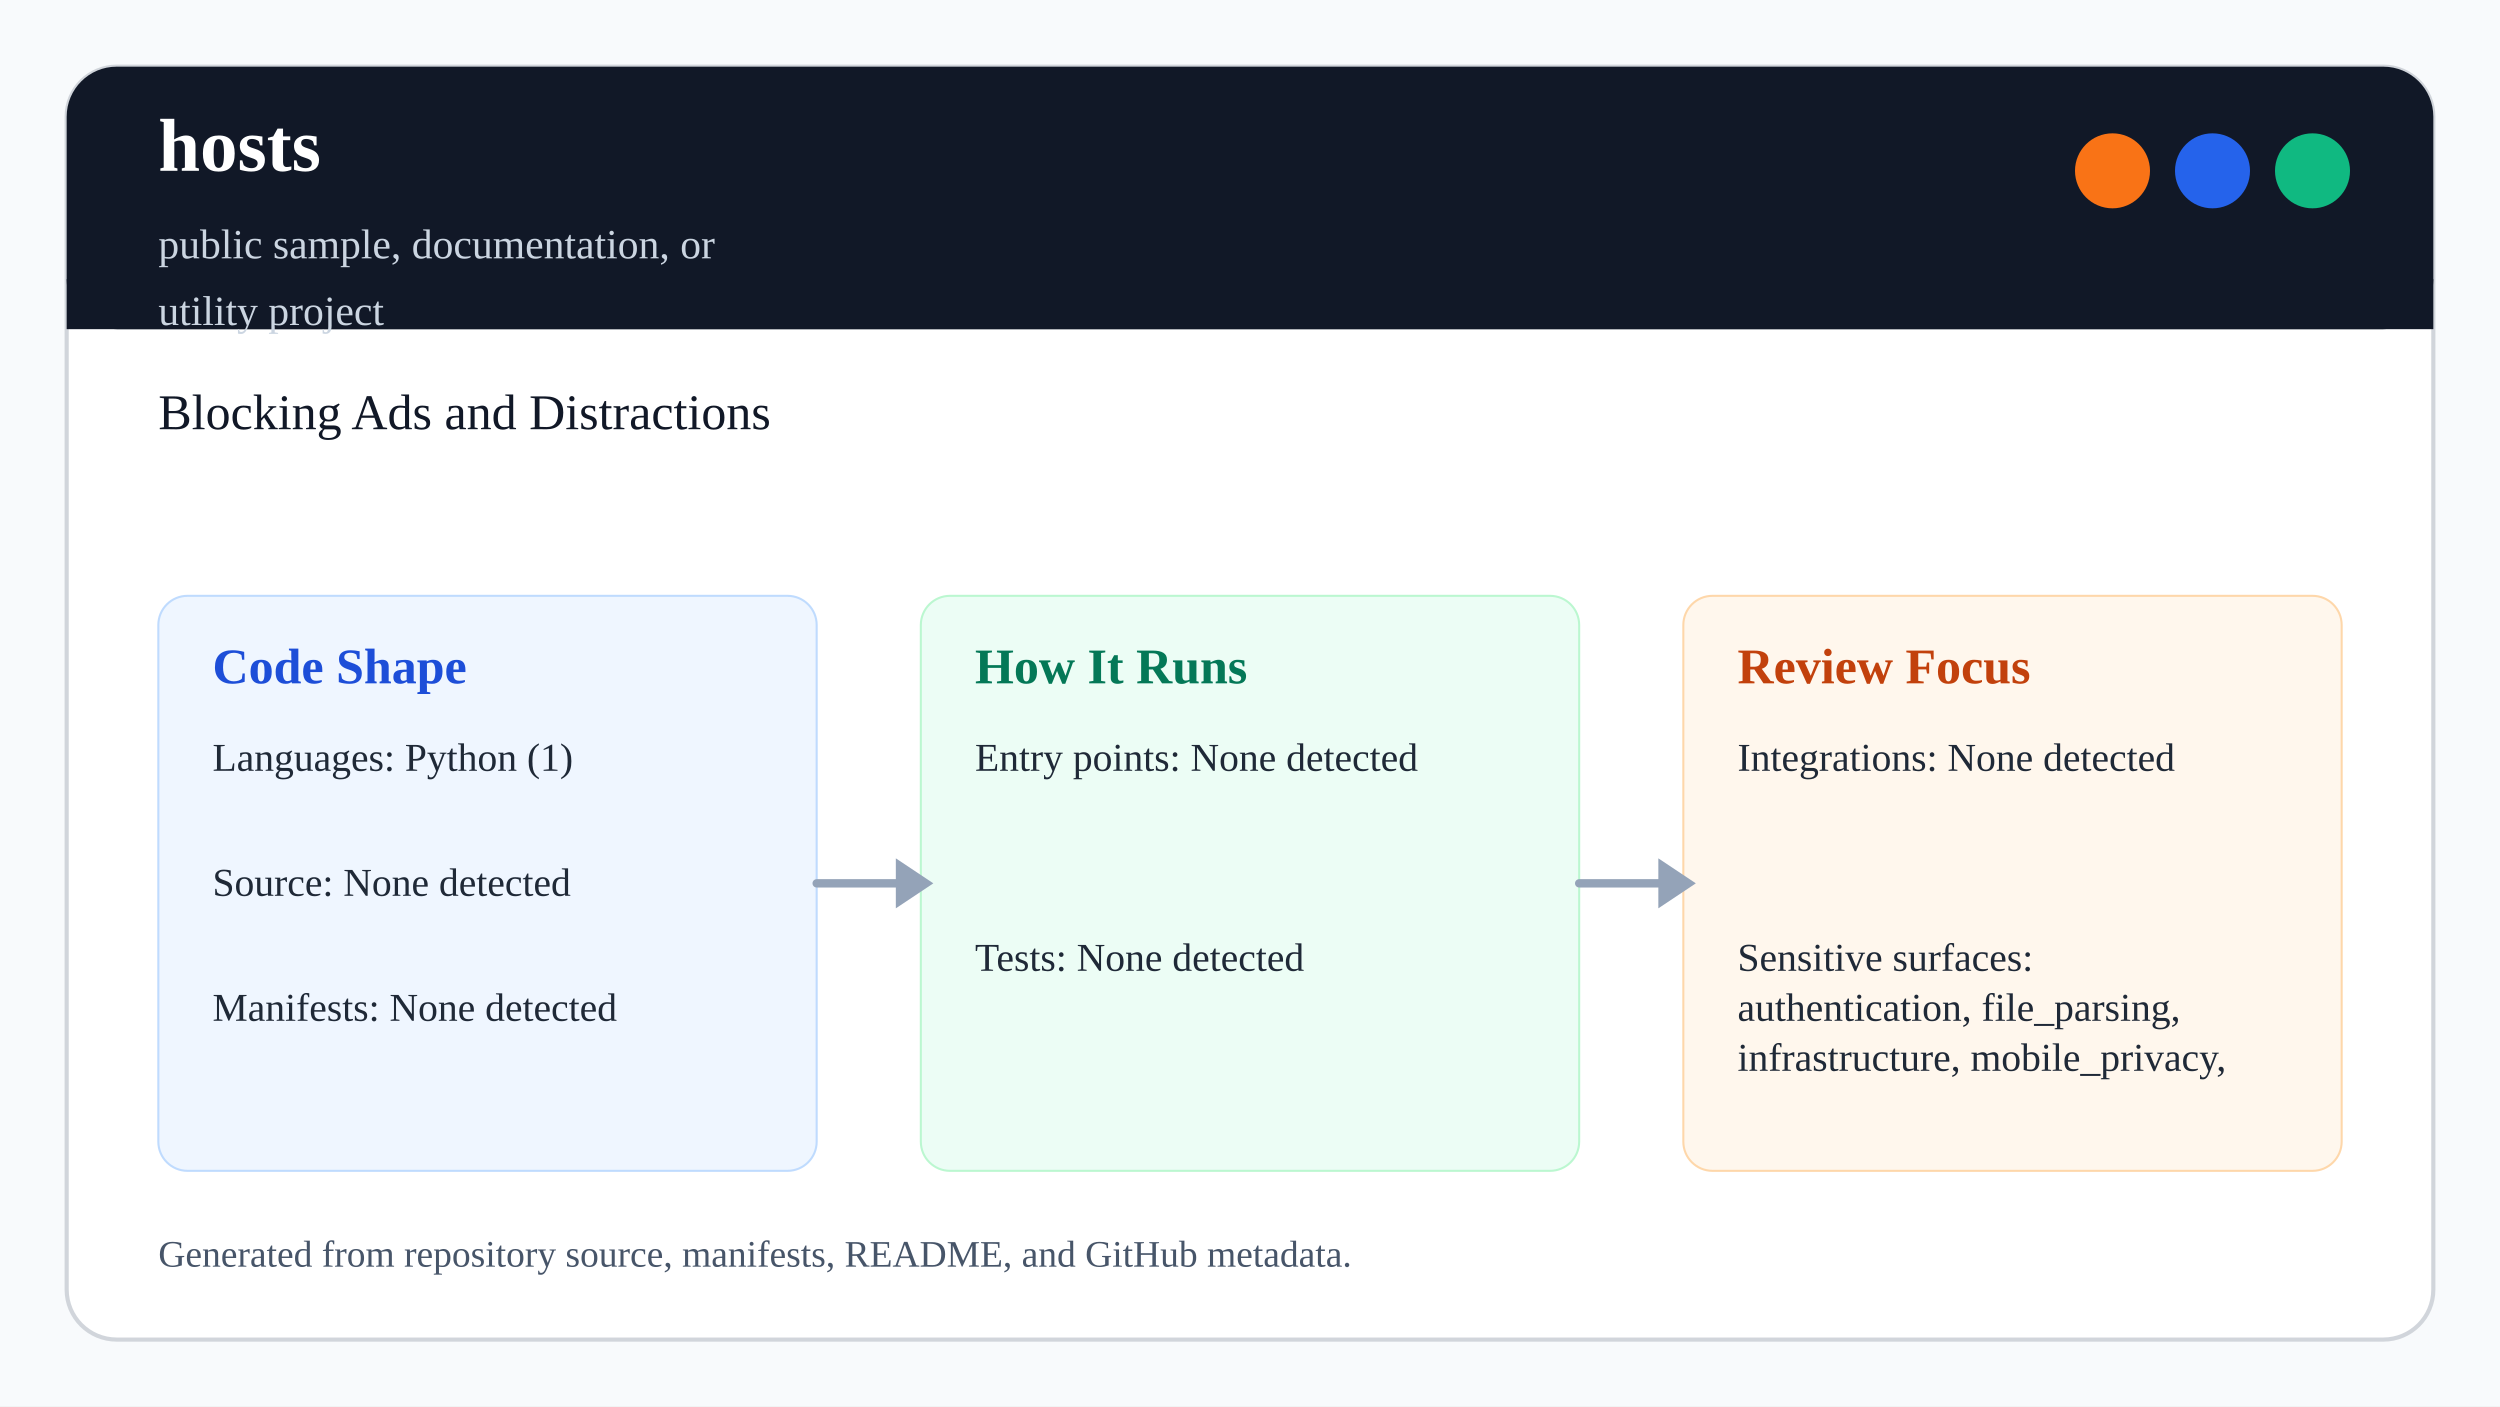
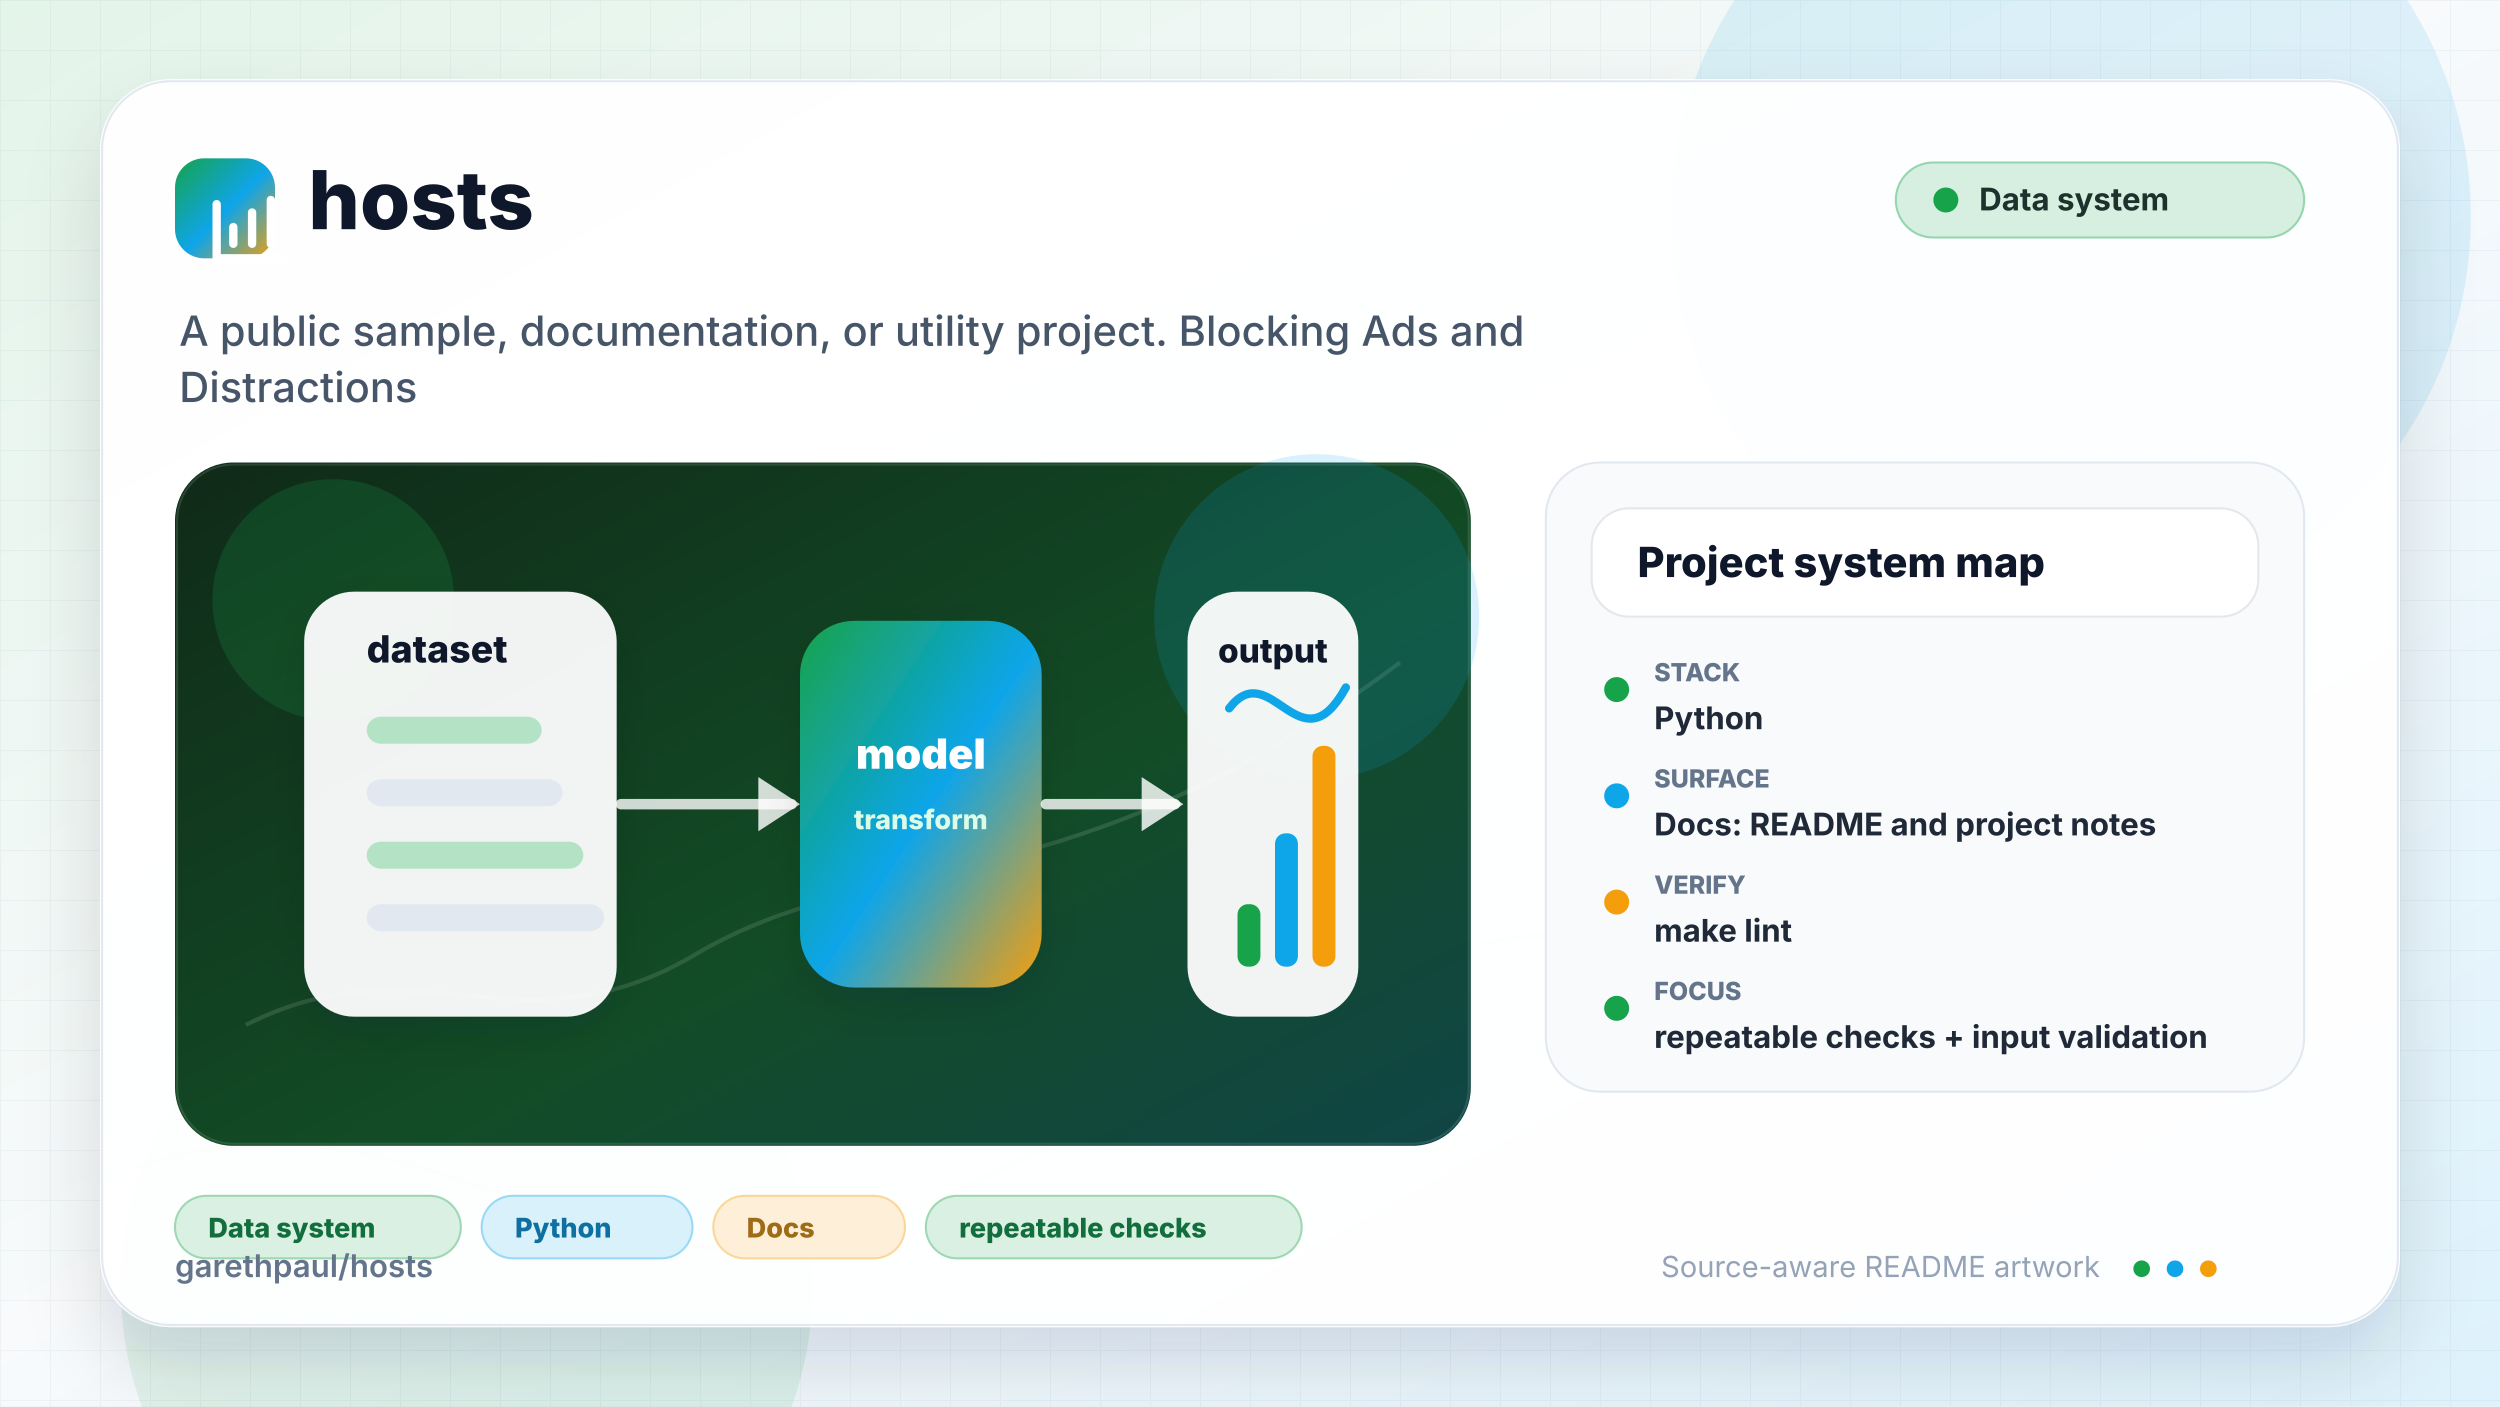
- <svg xmlns="http://www.w3.org/2000/svg" width="1200" height="675" viewBox="0 0 1200 675" role="img" aria-labelledby="title desc">
-   <rect width="1200" height="675" fill="#f8fafc" />
-   <rect x="32" y="32" width="1136" height="611" rx="24" fill="#ffffff" stroke="#d1d5db" stroke-width="2" />
-   <rect x="32" y="32" width="1136" height="126" rx="24" fill="#111827" />
-   <path d="M32 134h1136v24H32z" fill="#111827" />
-   <circle cx="1062" cy="82" r="18" fill="#2563eb" />
-   <circle cx="1110" cy="82" r="18" fill="#10b981" />
-   <circle cx="1014" cy="82" r="18" fill="#f97316" />
-   <text x="76" y="82" font-size="36" fill="#ffffff" font-weight="700">hosts</text>
-   <text x="76" y="124" font-size="20" fill="#cbd5e1">public sample, documentation, or</text>
-   <text x="76" y="156" font-size="20" fill="#cbd5e1">utility project</text>
-   <text x="76" y="206" font-size="24" fill="#111827">Blocking Ads and Distractions</text>
-   <rect x="76" y="286" width="316" height="276" rx="14" fill="#eff6ff" stroke="#bfdbfe" />
-   <text x="102" y="328" font-size="24" font-weight="700" fill="#1d4ed8">Code Shape</text>
-   <text x="102" y="370" font-size="19" fill="#1f2937">Languages: Python (1)</text>
-   <text x="102" y="430" font-size="19" fill="#1f2937">Source: None detected</text>
-   <text x="102" y="490" font-size="19" fill="#1f2937">Manifests: None detected</text>
-   <rect x="442" y="286" width="316" height="276" rx="14" fill="#ecfdf5" stroke="#bbf7d0" />
-   <text x="468" y="328" font-size="24" font-weight="700" fill="#047857">How It Runs</text>
-   <text x="468" y="370" font-size="19" fill="#1f2937">Entry points: None detected</text>
-   <text x="468" y="466" font-size="19" fill="#1f2937">Tests: None detected</text>
-   <rect x="808" y="286" width="316" height="276" rx="14" fill="#fff7ed" stroke="#fed7aa" />
-   <text x="834" y="328" font-size="24" font-weight="700" fill="#c2410c">Review Focus</text>
-   <text x="834" y="370" font-size="19" fill="#1f2937">Integrations: None detected</text>
-   <text x="834" y="466" font-size="19" fill="#1f2937">Sensitive surfaces:</text>
-   <text x="834" y="490" font-size="19" fill="#1f2937">authentication, file_parsing,</text>
-   <text x="834" y="514" font-size="19" fill="#1f2937">infrastructure, mobile_privacy,</text>
-   <path d="M392 424h50" stroke="#94a3b8" stroke-width="4" stroke-linecap="round" />
-   <path d="M430 412l18 12-18 12z" fill="#94a3b8" />
-   <path d="M758 424h50" stroke="#94a3b8" stroke-width="4" stroke-linecap="round" />
-   <path d="M796 412l18 12-18 12z" fill="#94a3b8" />
-   <text x="76" y="608" font-size="18" fill="#475569">Generated from repository source, manifests, README, and GitHub metadata.</text>
+ <svg xmlns="http://www.w3.org/2000/svg" width="1200" height="675" viewBox="0 0 1200 675" role="img" aria-labelledby="p6dupzm-title p6dupzm-desc">
+   <defs>
+     <linearGradient id="p6dupzm-bg" x1="0" y1="0" x2="1" y2="1">
+       <stop offset="0%" stop-color="#e3f4e9" />
+       <stop offset="48%" stop-color="#f8fafc" />
+       <stop offset="100%" stop-color="#ddf2fc" />
+     </linearGradient>
+     <linearGradient id="p6dupzm-stage" x1="0" y1="0" x2="1" y2="1">
+       <stop offset="0%" stop-color="#102a18" />
+       <stop offset="58%" stop-color="#124c26" />
+       <stop offset="100%" stop-color="#104546" />
+     </linearGradient>
+     <linearGradient id="p6dupzm-accent" x1="0" y1="0" x2="1" y2="1">
+       <stop offset="0%" stop-color="#16a34a" />
+       <stop offset="52%" stop-color="#0ea5e9" />
+       <stop offset="100%" stop-color="#f59e0b" />
+     </linearGradient>
+     <linearGradient id="p6dupzm-soft" x1="0" y1="0" x2="1" y2="1">
+       <stop offset="0%" stop-color="#c7e9d4" />
+       <stop offset="100%" stop-color="#fdeac9" />
+     </linearGradient>
+     <filter id="p6dupzm-shadow" x="-20%" y="-20%" width="140%" height="150%">
+       <feDropShadow dx="0" dy="18" stdDeviation="18" flood-color="#0f172a" flood-opacity="0.14" />
+     </filter>
+     <filter id="p6dupzm-miniShadow" x="-20%" y="-20%" width="140%" height="150%">
+       <feDropShadow dx="0" dy="8" stdDeviation="10" flood-color="#0f172a" flood-opacity="0.12" />
+     </filter>
+     <pattern id="p6dupzm-grid" width="24" height="24" patternUnits="userSpaceOnUse">
+       <path d="M24 0H0v24" fill="none" stroke="#94a3b8" stroke-opacity="0.16" stroke-width="1" />
+     </pattern>
+     <style>
+       .label { font: 700 13px ui-sans-serif, system-ui, -apple-system, BlinkMacSystemFont, "Segoe UI", sans-serif; letter-spacing: 0; text-transform: uppercase; }
+       .body { font-family: ui-sans-serif, system-ui, -apple-system, BlinkMacSystemFont, "Segoe UI", sans-serif; letter-spacing: 0; }
+     </style>
+   </defs>
+   <rect width="1200" height="675" fill="url(#p6dupzm-bg)" />
+   <rect width="1200" height="675" fill="url(#p6dupzm-grid)" opacity="0.65" />
+   <circle cx="224" cy="618" r="166" fill="#16a34a" opacity="0.10" />
+   <circle cx="994" cy="104" r="192" fill="#0ea5e9" opacity="0.12" />
+   <path d="M66 560 C214 512 278 642 430 584 C576 528 676 408 838 462 C966 504 1034 426 1134 356" fill="none" stroke="#f59e0b" stroke-width="2" stroke-opacity="0.18" />
+   <rect x="48" y="38" width="1104" height="599" rx="34" fill="#ffffff" opacity="0.94" filter="url(#p6dupzm-shadow)" />
+   <rect x="49" y="39" width="1102" height="597" rx="33" fill="none" stroke="#e2e8f0" stroke-width="1" />
+   <g class="body">
+     <rect x="84" y="76" width="48" height="48" rx="14" fill="url(#p6dupzm-accent)" />
+     <path d="M6 34V8 M6 34h32 M14 27v-8 M23 27V12 M32 27V6" transform="translate(98 90)" stroke="#ffffff" stroke-width="4" stroke-linecap="round" stroke-linejoin="round" fill="none" />
+     <text x="148" y="110" fill="#0f172a" font-size="39" font-weight="800">hosts</text>
+     <rect x="910" y="78" width="196" height="36" rx="18" fill="#d7efe0" stroke="#94d5ac" />
+     <circle cx="934" cy="96" r="6" fill="#16a34a" />
+     <text x="950" y="101" fill="#1c322d" font-size="15" font-weight="700">Data system</text>
+     <text x="86" y="166" fill="#475569" font-size="20" font-weight="500">A public sample, documentation, or utility project. Blocking Ads and</text>
+     <text x="86" y="193" fill="#475569" font-size="20" font-weight="500">Distractions</text>
+   </g>
+   <g transform="translate(84 222)">
+     <rect x="0" y="0" width="622" height="328" rx="28" fill="url(#p6dupzm-stage)" />
+     <rect x="1" y="1" width="620" height="326" rx="27" fill="none" stroke="#ffffff" stroke-opacity="0.12" />
+     <path d="M34 270 C116 228 166 286 250 236 C338 184 430 214 588 96" fill="none" stroke="#ffffff" stroke-opacity="0.12" stroke-width="2" />
+     <circle cx="76" cy="66" r="58" fill="#16a34a" opacity="0.20" />
+     <circle cx="548" cy="74" r="78" fill="#0ea5e9" opacity="0.16" />
+     <g class="body">
+       <rect x="62" y="62" width="150" height="204" rx="24" fill="#ffffff" opacity="0.94" filter="url(#p6dupzm-miniShadow)" />
+       <text x="92" y="96" fill="#0f172a" font-size="18" font-weight="800">dataset</text>
+       <rect x="92" y="122" width="84" height="13" rx="7" fill="#b4e2c5" />
+       <rect x="92" y="152" width="94" height="13" rx="7" fill="#e2e8f0" />
+       <rect x="92" y="182" width="104" height="13" rx="7" fill="#b4e2c5" />
+       <rect x="92" y="212" width="114" height="13" rx="7" fill="#e2e8f0" />
+       <path d="M214 164h82" stroke="#ffffff" stroke-width="5" stroke-linecap="round" opacity="0.8" />
+       <path d="M280 151l20 13-20 13" fill="#ffffff" opacity="0.82" />
+       <rect x="300" y="76" width="116" height="176" rx="26" fill="url(#p6dupzm-accent)" filter="url(#p6dupzm-miniShadow)" />
+       <text x="358" y="147" fill="#ffffff" font-size="20" font-weight="900" text-anchor="middle">model</text>
+       <text x="358" y="176" fill="#dcfce7" font-size="13" font-weight="800" text-anchor="middle">transform</text>
+       <path d="M418 164h62" stroke="#ffffff" stroke-width="5" stroke-linecap="round" opacity="0.8" />
+       <path d="M464 151l20 13-20 13" fill="#ffffff" opacity="0.82" />
+       <rect x="486" y="62" width="82" height="204" rx="24" fill="#ffffff" opacity="0.94" />
+       <rect x="510" y="212" width="11" height="30" rx="5" fill="#16a34a" />
+       <rect x="528" y="178" width="11" height="64" rx="5" fill="#0ea5e9" />
+       <rect x="546" y="136" width="11" height="106" rx="5" fill="#f59e0b" />
+       <path d="M506 118 C526 92 540 148 562 108" fill="none" stroke="#0ea5e9" stroke-width="4" stroke-linecap="round" />
+       <text x="527" y="96" fill="#0f172a" font-size="16" font-weight="800" text-anchor="middle">output</text>
+     </g>
+   </g>
+   <g class="body" transform="translate(742 222)">
+     <rect x="0" y="0" width="364" height="302" rx="26" fill="#f8fafc" stroke="#e2e8f0" />
+     <rect x="22" y="22" width="320" height="52" rx="18" fill="#ffffff" stroke="#e5e7eb" />
+     <text x="44" y="55" fill="#0f172a" font-size="20" font-weight="800">Project system map</text>
+     <g transform="translate(24 94)">
+       <circle cx="10" cy="15" r="6" fill="#16a34a" />
+       <text x="28" y="11" fill="#64748b" font-size="12" font-weight="800">STACK</text>
+       <text x="28" y="34" fill="#1f2937" font-size="15" font-weight="650">Python</text>
+     </g>
+     <g transform="translate(24 145)">
+       <circle cx="10" cy="15" r="6" fill="#0ea5e9" />
+       <text x="28" y="11" fill="#64748b" font-size="12" font-weight="800">SURFACE</text>
+       <text x="28" y="34" fill="#1f2937" font-size="15" font-weight="650">Docs: README and project notes</text>
+     </g>
+     <g transform="translate(24 196)">
+       <circle cx="10" cy="15" r="6" fill="#f59e0b" />
+       <text x="28" y="11" fill="#64748b" font-size="12" font-weight="800">VERIFY</text>
+       <text x="28" y="34" fill="#1f2937" font-size="15" font-weight="650">make lint</text>
+     </g>
+     <g transform="translate(24 247)">
+       <circle cx="10" cy="15" r="6" fill="#16a34a" />
+       <text x="28" y="11" fill="#64748b" font-size="12" font-weight="800">FOCUS</text>
+       <text x="28" y="34" fill="#1f2937" font-size="15" font-weight="650">repeatable checks + input validation</text>
+     </g>
+   </g>
+   <g class="body">
+     <rect x="84" y="574" width="137.2" height="30" rx="15" fill="#daf0e2" stroke="#9dd8b3" />
+     <text x="100" y="594" fill="#136e3e" font-size="13" font-weight="800">Data system</text>
+     <rect x="231.2" y="574" width="101.2" height="30" rx="15" fill="#d8f1fb" stroke="#9ad9f6" />
+     <text x="247.2" y="594" fill="#0e6fa0" font-size="13" font-weight="800">Python</text>
+     <rect x="342.4" y="574" width="92" height="30" rx="15" fill="#fdefd8" stroke="#fbd699" />
+     <text x="358.4" y="594" fill="#9e6b17" font-size="13" font-weight="800">Docs</text>
+     <rect x="444.4" y="574" width="180.4" height="30" rx="15" fill="#daf0e2" stroke="#9dd8b3" />
+     <text x="460.4" y="594" fill="#136e3e" font-size="13" font-weight="800">repeatable checks</text>
+   </g>
+   <g class="body">
+     <text x="84" y="613" fill="#64748b" font-size="15" font-weight="600">garethpaul/hosts</text>
+     <text x="1008" y="613" fill="#94a3b8" font-size="14" text-anchor="end">Source-aware README artwork</text>
+     <circle cx="1028" cy="609" r="4" fill="#16a34a" />
+     <circle cx="1044" cy="609" r="4" fill="#0ea5e9" />
+     <circle cx="1060" cy="609" r="4" fill="#f59e0b" />
+   </g>
</svg>
